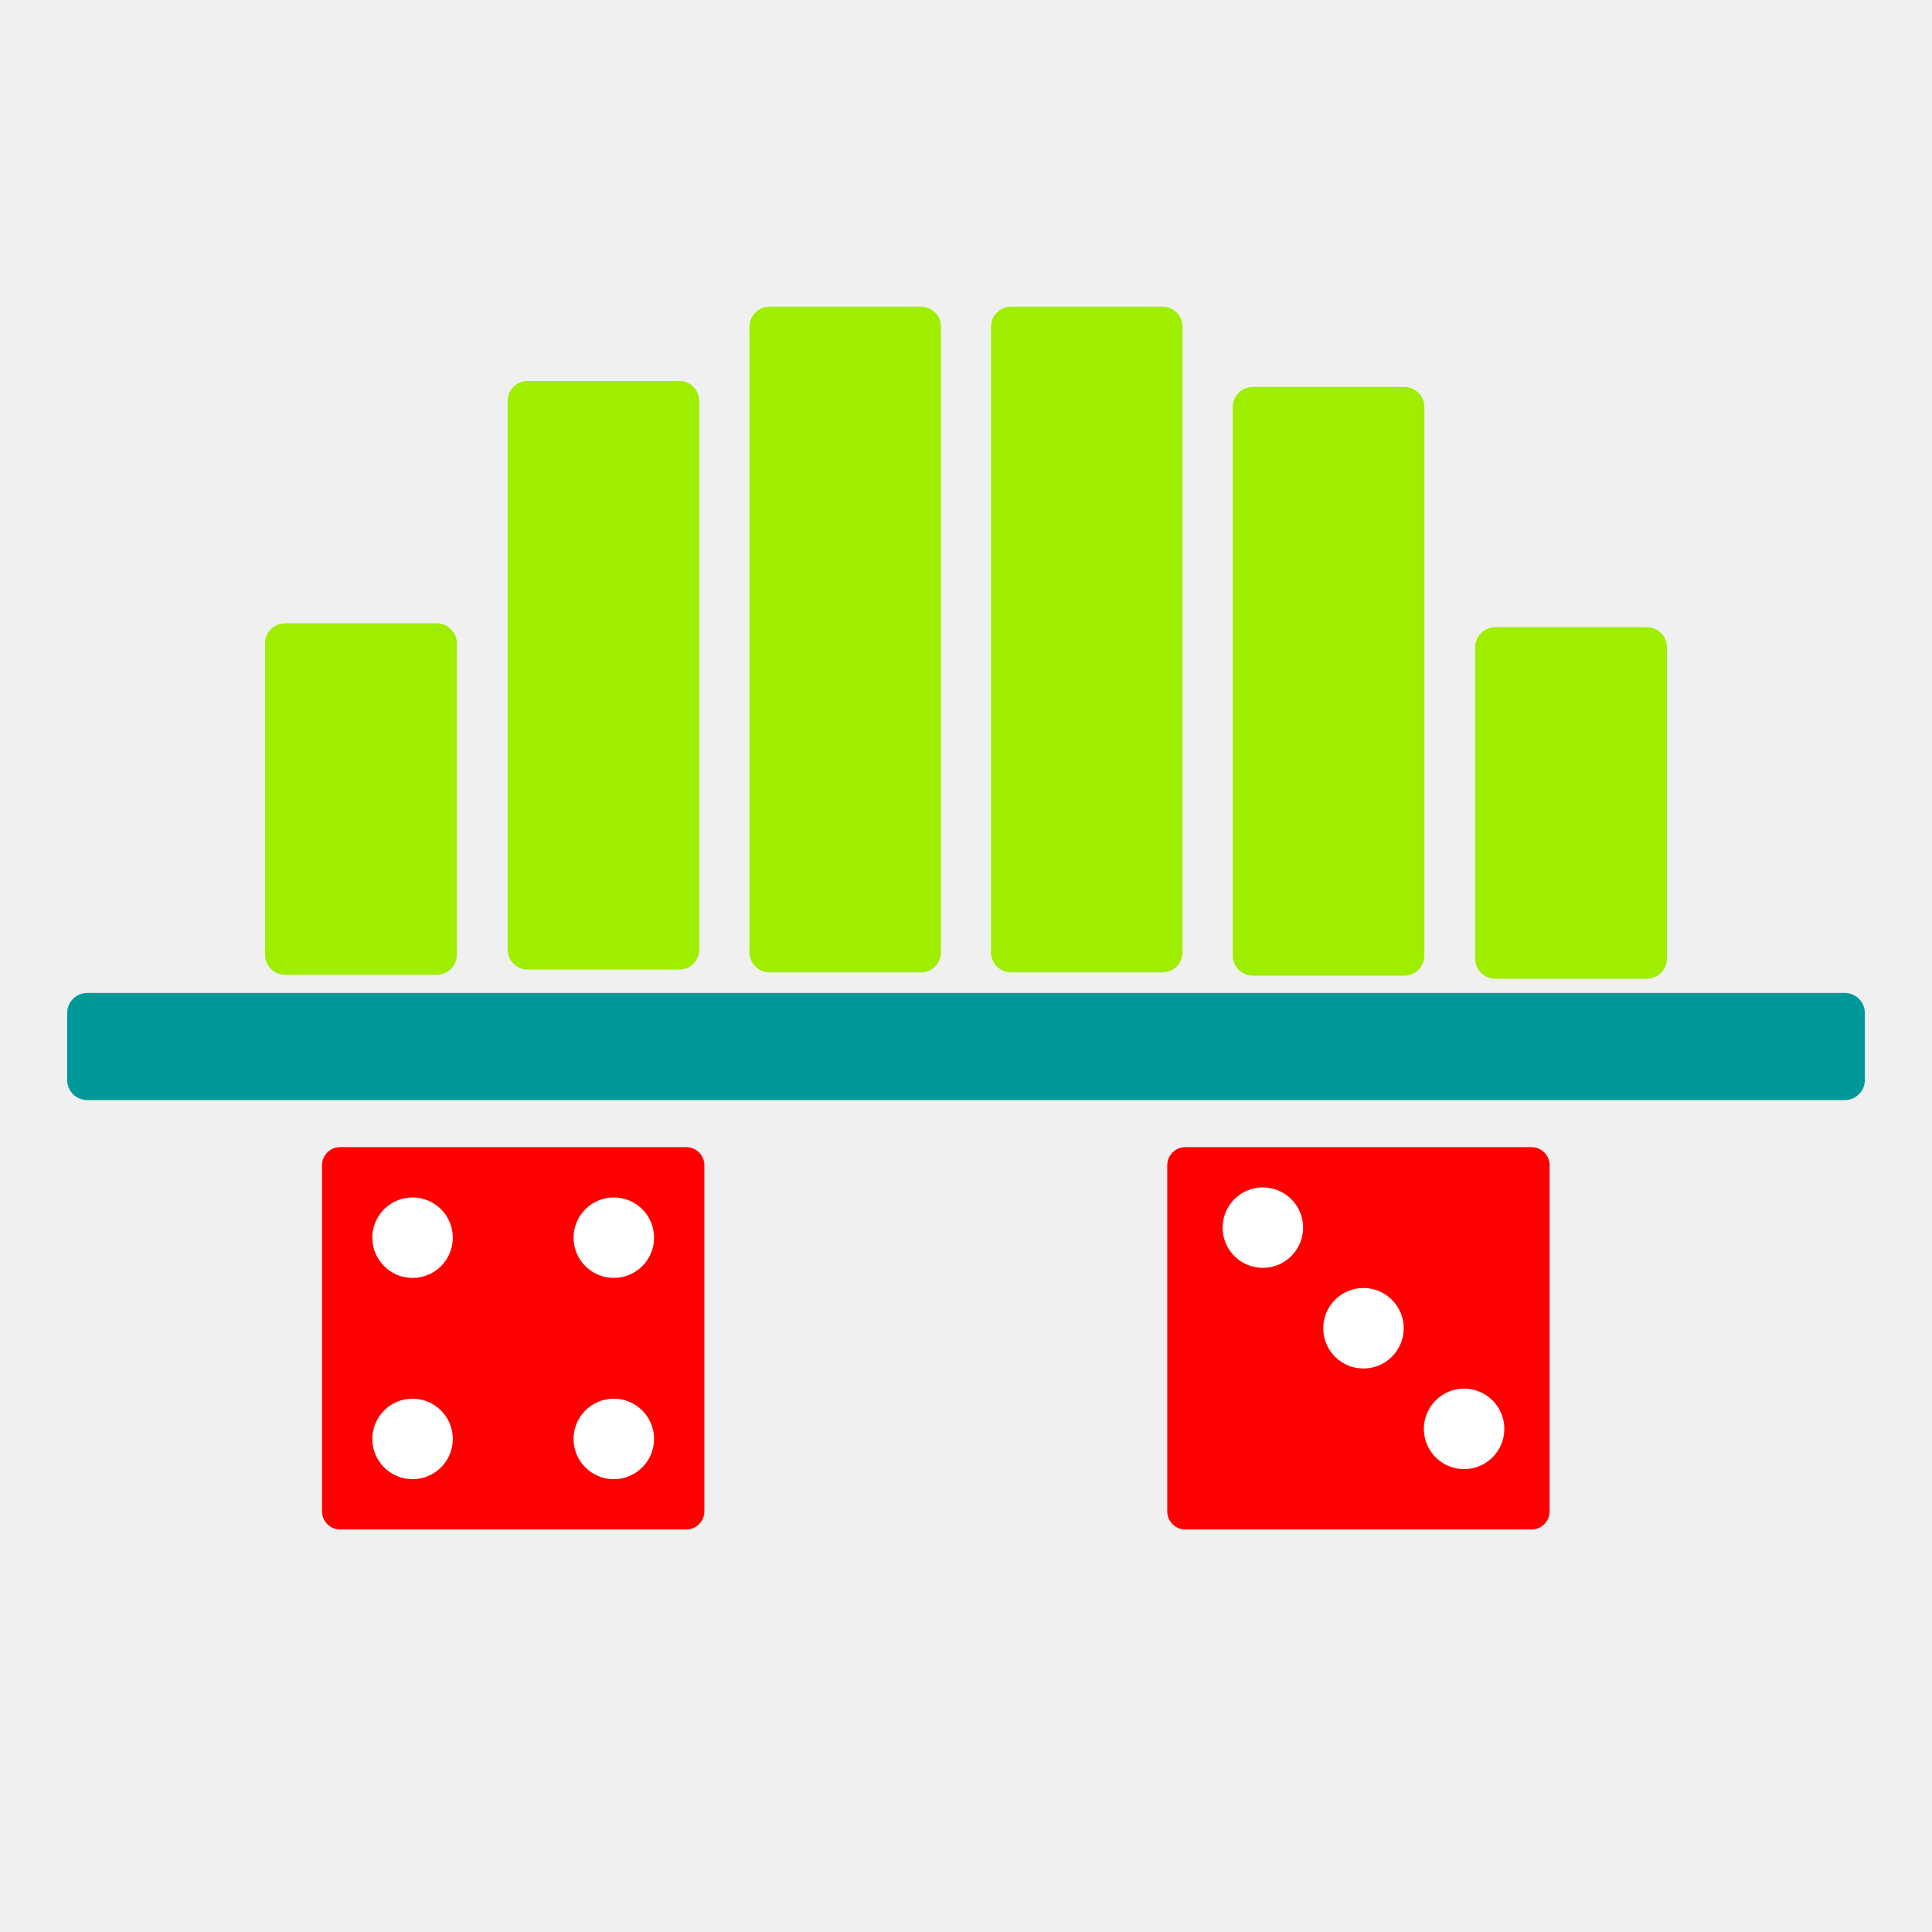
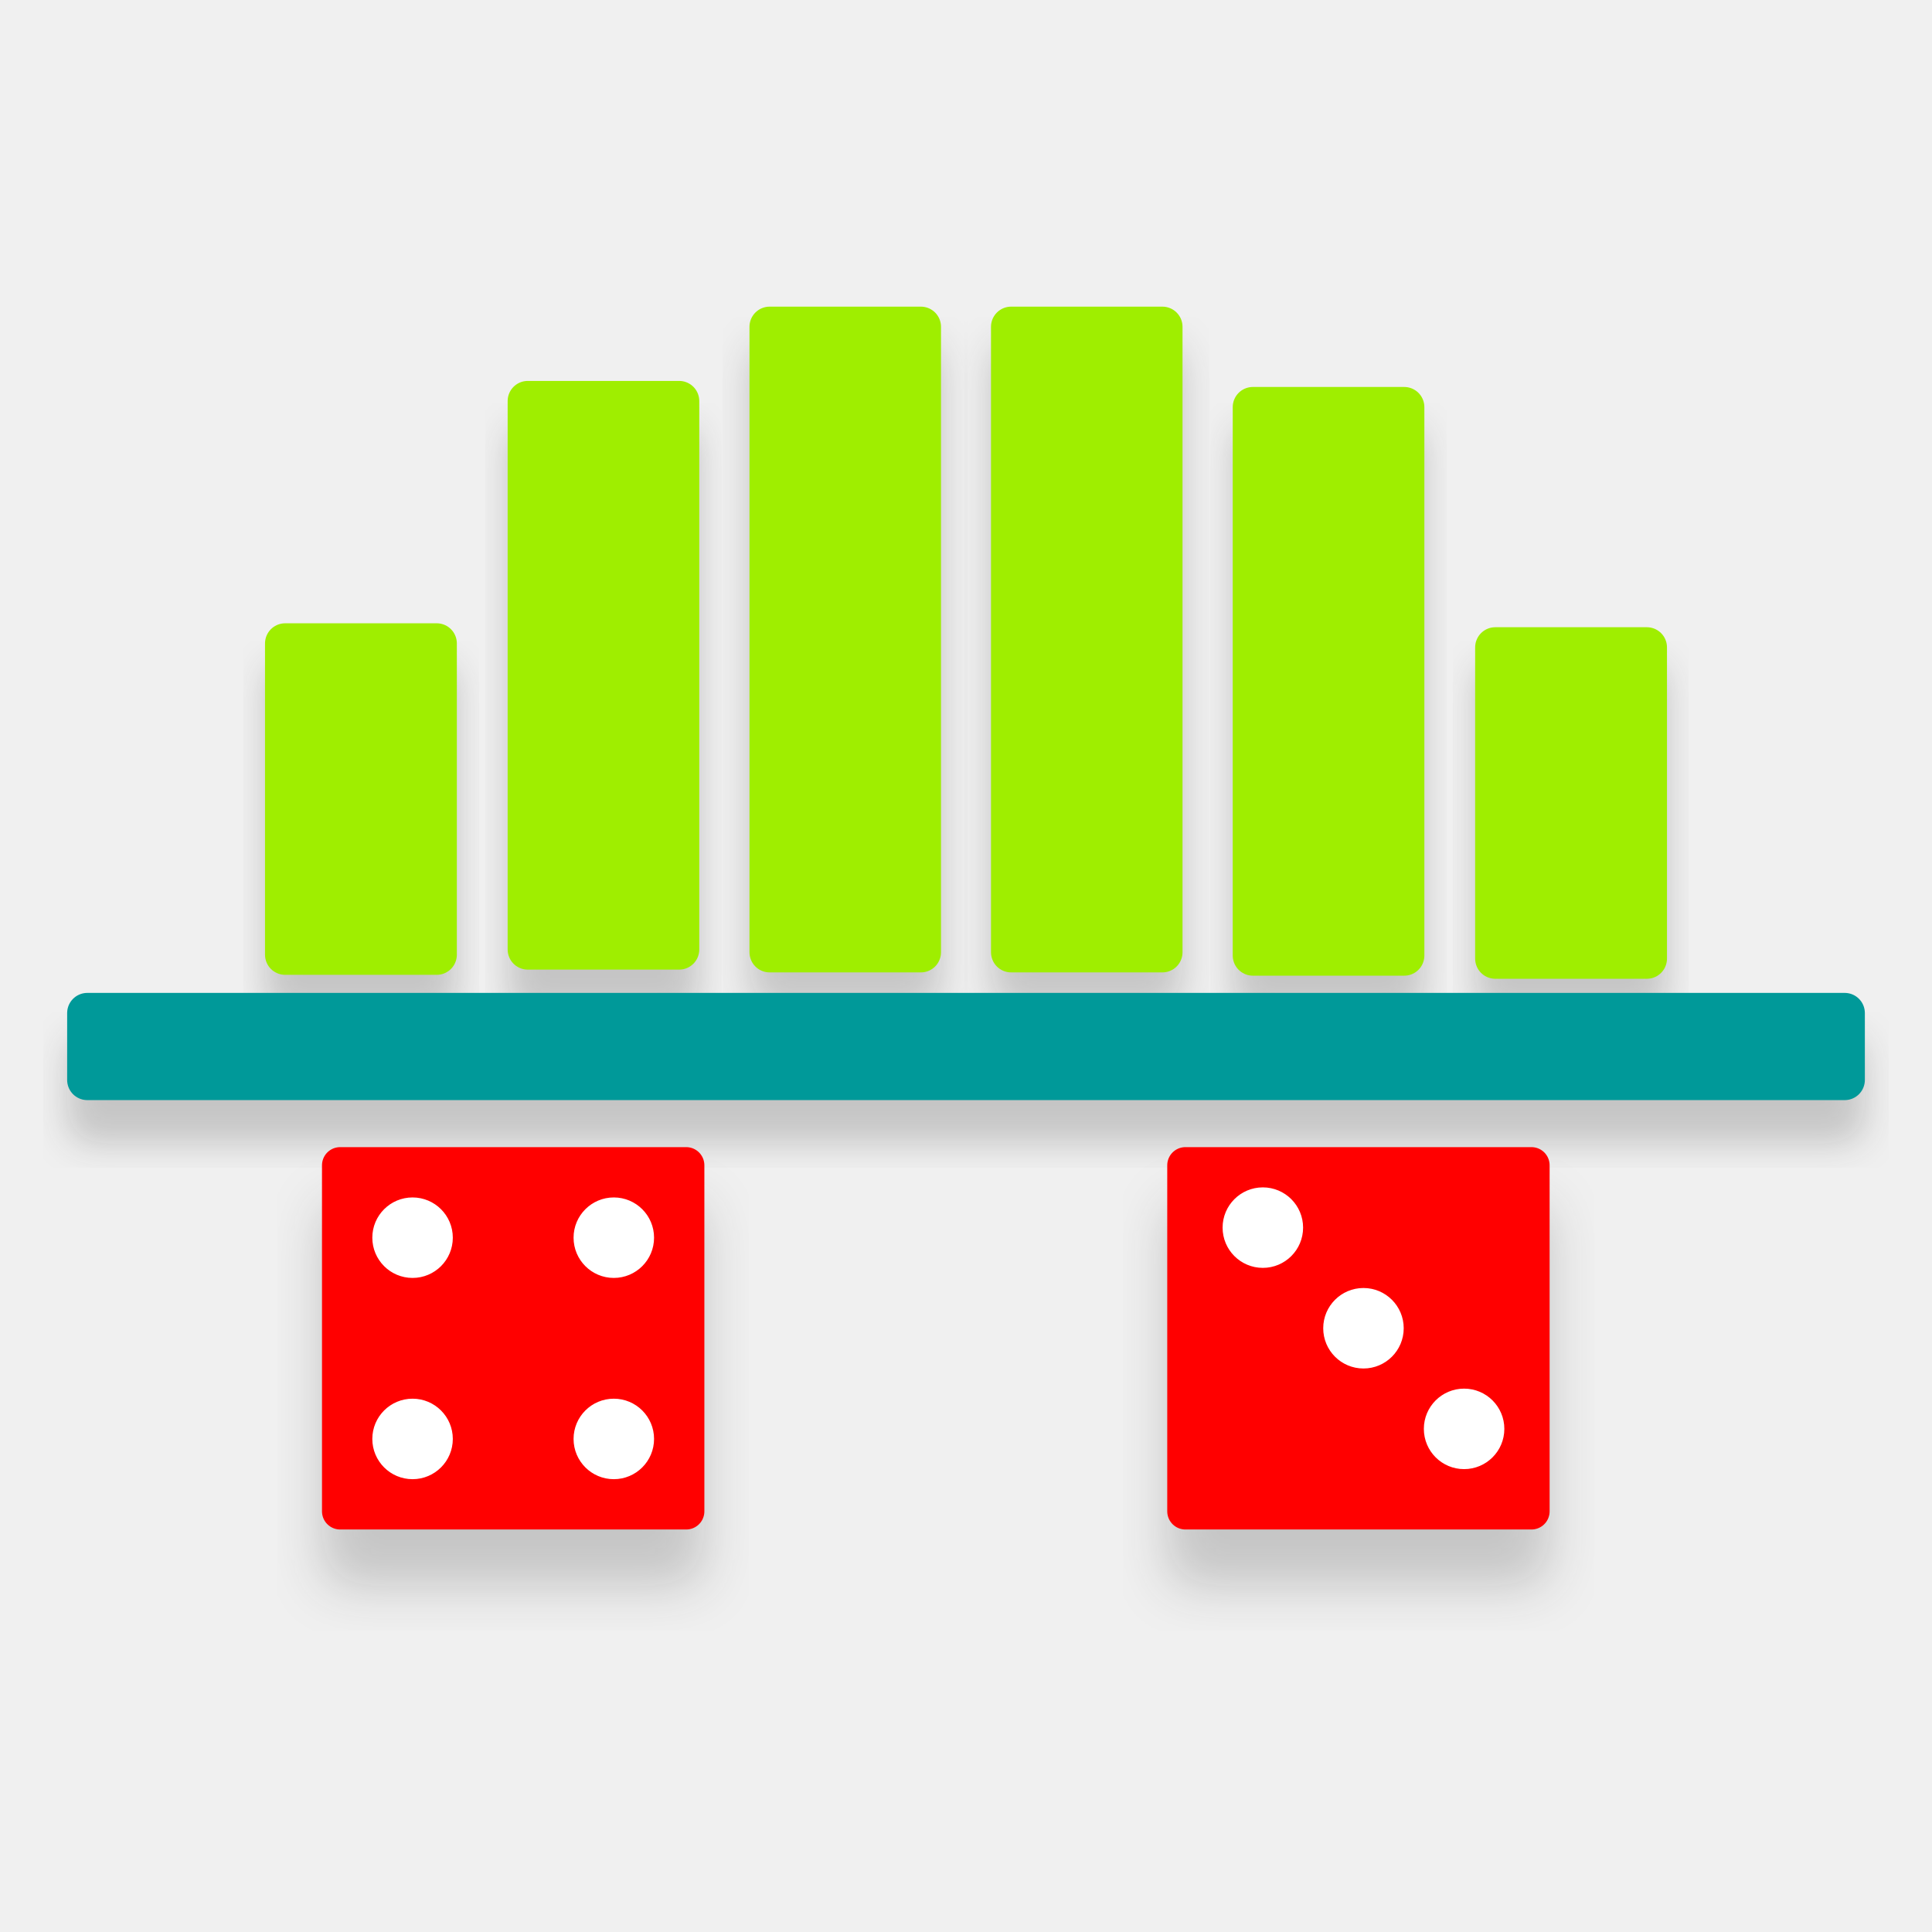
<svg xmlns="http://www.w3.org/2000/svg" width="192" height="192" viewBox="0 0 192 192" id="svg2" version="1.1">
  <defs id="defs4">
-     </defs>
+     <filter style="color-interpolation-filters:sRGB;" id="filter5549">
+       <feGaussianBlur stdDeviation="4 4" result="blur" id="feGaussianBlur5551" />
+     </filter>
+     <filter style="color-interpolation-filters:sRGB;" id="filter5563">
+       <feGaussianBlur stdDeviation="4 4" result="blur" id="feGaussianBlur5565" />
+     </filter>
+     <filter style="color-interpolation-filters:sRGB" id="filter7254" x="-0.025" width="1.05" y="-0.654" height="2.308">
+       <feGaussianBlur stdDeviation="1.813" id="feGaussianBlur7256" />
+     </filter>
+     <filter style="color-interpolation-filters:sRGB" id="filter7278" x="-0.275" width="1.55" y="-0.134" height="1.268">
+       <feGaussianBlur stdDeviation="1.725" id="feGaussianBlur7280" />
+     </filter>
+     <filter style="color-interpolation-filters:sRGB" id="filter7290" x="-0.277" width="1.555" y="-0.077" height="1.153">
+       <feGaussianBlur stdDeviation="1.739" id="feGaussianBlur7292" />
+     </filter>
+     <filter style="color-interpolation-filters:sRGB" id="filter7294" x="-0.277" width="1.555" y="-0.077" height="1.153">
+       <feGaussianBlur stdDeviation="1.739" id="feGaussianBlur7296" />
+     </filter>
+     <filter style="color-interpolation-filters:sRGB" id="filter7298" x="-0.275" width="1.55" y="-0.134" height="1.268">
+       <feGaussianBlur stdDeviation="1.725" id="feGaussianBlur7300" />
+     </filter>
+     <filter style="color-interpolation-filters:sRGB" id="filter7318" x="-0.308" width="1.616" y="-0.075" height="1.149">
+       <feGaussianBlur stdDeviation="1.93" id="feGaussianBlur7320" />
+     </filter>
+     <filter style="color-interpolation-filters:sRGB" id="filter7338" x="-0.308" width="1.616" y="-0.075" height="1.149">
+       <feGaussianBlur stdDeviation="1.93" id="feGaussianBlur7340" />
+     </filter>
+     <filter style="color-interpolation-filters:sRGB" id="filter7370" x="-0.18" width="1.36" y="-0.18" height="1.36">
+       <feGaussianBlur stdDeviation="2.579" id="feGaussianBlur7372" />
+     </filter>
+     <filter style="color-interpolation-filters:sRGB" id="filter7384" x="-0.18" width="1.36" y="-0.18" height="1.36">
+       <feGaussianBlur stdDeviation="2.579" id="feGaussianBlur7386" />
+     </filter>
+   </defs>
  <g id="layer1" transform="translate(0,-860.3622)" style="display:none">
    <rect style="fill:#ff00ff;fill-rule:evenodd;stroke:#ff00ff;stroke-width:8.187px;stroke-linecap:butt;stroke-linejoin:miter;stroke-opacity:1" id="rect3340" width="167.813" height="119.813" x="12.093" y="896.455" />
+   </g>
+   <g style="display:inline;opacity:0.2" id="g5754">
+     <rect y="36.207" x="76.483" height="62.161" width="15.032" id="rect5756" style="fill:#191919;fill-opacity:1;stroke:#191919;stroke-width:4;stroke-linejoin:round;stroke-miterlimit:4;stroke-dasharray:none;stroke-opacity:1;filter:url(#filter7318)" />
+     <rect y="36.207" x="100.485" height="62.161" width="15.032" id="rect5758" style="fill:#191919;fill-opacity:1;stroke:#191919;stroke-width:4;stroke-linejoin:round;stroke-miterlimit:4;stroke-dasharray:none;stroke-opacity:1;filter:url(#filter7338)" />
+     <rect y="44.324" x="52.45" height="54.504" width="15.043" id="rect5760" style="fill:#191919;fill-opacity:1;stroke:#191919;stroke-width:4;stroke-linejoin:round;stroke-miterlimit:4;stroke-dasharray:none;stroke-opacity:1;filter:url(#filter7290)" />
+     <rect y="44.324" x="124.508" height="54.504" width="15.043" id="rect5762" style="fill:#191919;fill-opacity:1;stroke:#191919;stroke-width:4;stroke-linejoin:round;stroke-miterlimit:4;stroke-dasharray:none;stroke-opacity:1;filter:url(#filter7294)" />
+     <rect y="67.925" x="28.337" height="30.935" width="15.063" id="rect5764" style="fill:#191919;fill-opacity:1;stroke:#191919;stroke-width:4;stroke-linejoin:round;stroke-miterlimit:4;stroke-dasharray:none;stroke-opacity:1;filter:url(#filter7278)" />
+     <rect y="67.925" x="148.599" height="30.935" width="15.063" id="rect5766" style="fill:#191919;fill-opacity:1;stroke:#191919;stroke-width:4;stroke-linejoin:round;stroke-miterlimit:4;stroke-dasharray:none;stroke-opacity:1;filter:url(#filter7298)" />
+     <rect y="104.996" x="8.674" height="6.653" width="174.653" id="rect5768" style="fill:#191919;fill-opacity:1;stroke:#191919;stroke-width:4;stroke-linejoin:round;stroke-miterlimit:4;stroke-dasharray:none;stroke-opacity:1;filter:url(#filter7254)" />
  </g>
  <g id="layer2" style="display:inline">
    <rect style="fill:#9fee00;fill-opacity:1;stroke:#9fee00;stroke-width:4;stroke-linejoin:round;stroke-miterlimit:4;stroke-dasharray:none;stroke-opacity:1" id="rect4173" width="15.032" height="62.161" x="76.483" y="32.474" />
    <rect style="fill:#9fee00;fill-opacity:1;stroke:#9fee00;stroke-width:4;stroke-linejoin:round;stroke-miterlimit:4;stroke-dasharray:none;stroke-opacity:1" id="rect4173-5" width="15.032" height="62.161" x="100.485" y="32.474" />
    <rect style="fill:#9fee00;fill-opacity:1;stroke:#9fee00;stroke-width:4;stroke-linejoin:round;stroke-miterlimit:4;stroke-dasharray:none;stroke-opacity:1" id="rect4173-5-9" width="15.043" height="54.504" x="52.45" y="39.855" />
    <rect style="fill:#9fee00;fill-opacity:1;stroke:#9fee00;stroke-width:4;stroke-linejoin:round;stroke-miterlimit:4;stroke-dasharray:none;stroke-opacity:1" id="rect4173-5-0" width="15.043" height="54.504" x="124.508" y="40.457" />
    <rect style="fill:#9fee00;fill-opacity:1;stroke:#9fee00;stroke-width:4;stroke-linejoin:round;stroke-miterlimit:4;stroke-dasharray:none;stroke-opacity:1" id="rect4173-5-0-9" width="15.063" height="30.935" x="28.337" y="63.942" />
    <rect style="fill:#9fee00;fill-opacity:1;stroke:#9fee00;stroke-width:4;stroke-linejoin:round;stroke-miterlimit:4;stroke-dasharray:none;stroke-opacity:1" id="rect4173-5-0-9-4" width="15.063" height="30.935" x="148.599" y="64.333" />
    <rect style="fill:#009999;fill-opacity:1;stroke:#009999;stroke-width:4;stroke-linejoin:round;stroke-miterlimit:4;stroke-dasharray:none;stroke-opacity:1" id="rect4252" width="174.653" height="6.653" x="8.674" y="100.674" />
  </g>
-   <g id="layer3">
+   <g style="display:inline;opacity:0.2" id="g7342">
+     <rect y="121.421" x="33.805" height="34.389" width="34.389" id="rect7344" style="fill:#191919;fill-opacity:1;stroke:#191919;stroke-width:3.611;stroke-linejoin:round;stroke-miterlimit:4;stroke-dasharray:none;stroke-opacity:1;filter:url(#filter7370)" />
+   </g>
+   <g id="layer3" style="display:inline">
    <rect style="fill:#ff0000;fill-opacity:1;stroke:#ff0000;stroke-width:3.611;stroke-linejoin:round;stroke-miterlimit:4;stroke-dasharray:none;stroke-opacity:1" id="rect4270" width="34.389" height="34.389" x="33.805" y="115.805" />
    <circle style="fill:#ffffff;stroke:#ffffff;stroke-width:0.533" id="path4290" cx="41" cy="123" r="3.733" />
    <circle style="fill:#ffffff;stroke:#ffffff;stroke-width:0.533" id="path4290-4" cx="61" cy="123" r="3.733" />
    <circle style="fill:#ffffff;stroke:#ffffff;stroke-width:0.533" id="path4290-4-5" cx="41" cy="143" r="3.733" />
    <circle style="fill:#ffffff;stroke:#ffffff;stroke-width:0.533" id="path4290-4-5-4" cx="61" cy="143" r="3.733" />
  </g>
-   <g id="layer4">
+   <g style="display:inline;opacity:0.2" id="g7374">
+     <rect y="121.421" x="117.805" height="34.389" width="34.389" id="rect7376" style="fill:#191919;fill-opacity:1;stroke:#191919;stroke-width:3.611;stroke-linejoin:round;stroke-miterlimit:4;stroke-dasharray:none;stroke-opacity:1;filter:url(#filter7384)" />
+   </g>
+   <g id="layer4" style="display:inline">
    <rect style="fill:#ff0000;fill-opacity:1;stroke:#ff0000;stroke-width:3.611;stroke-linejoin:round;stroke-miterlimit:4;stroke-dasharray:none;stroke-opacity:1" id="rect4270-8" width="34.389" height="34.389" x="117.805" y="115.805" />
    <circle style="fill:#ffffff;stroke:#ffffff;stroke-width:0.533" id="path4290-7" cx="125.5" cy="122" r="3.733" />
    <circle style="fill:#ffffff;stroke:#ffffff;stroke-width:0.533" id="path4290-4-5-6" cx="135.5" cy="132" r="3.733" />
    <circle style="fill:#ffffff;stroke:#ffffff;stroke-width:0.533" id="path4290-4-5-4-9" cx="145.5" cy="142" r="3.733" />
  </g>
</svg>
